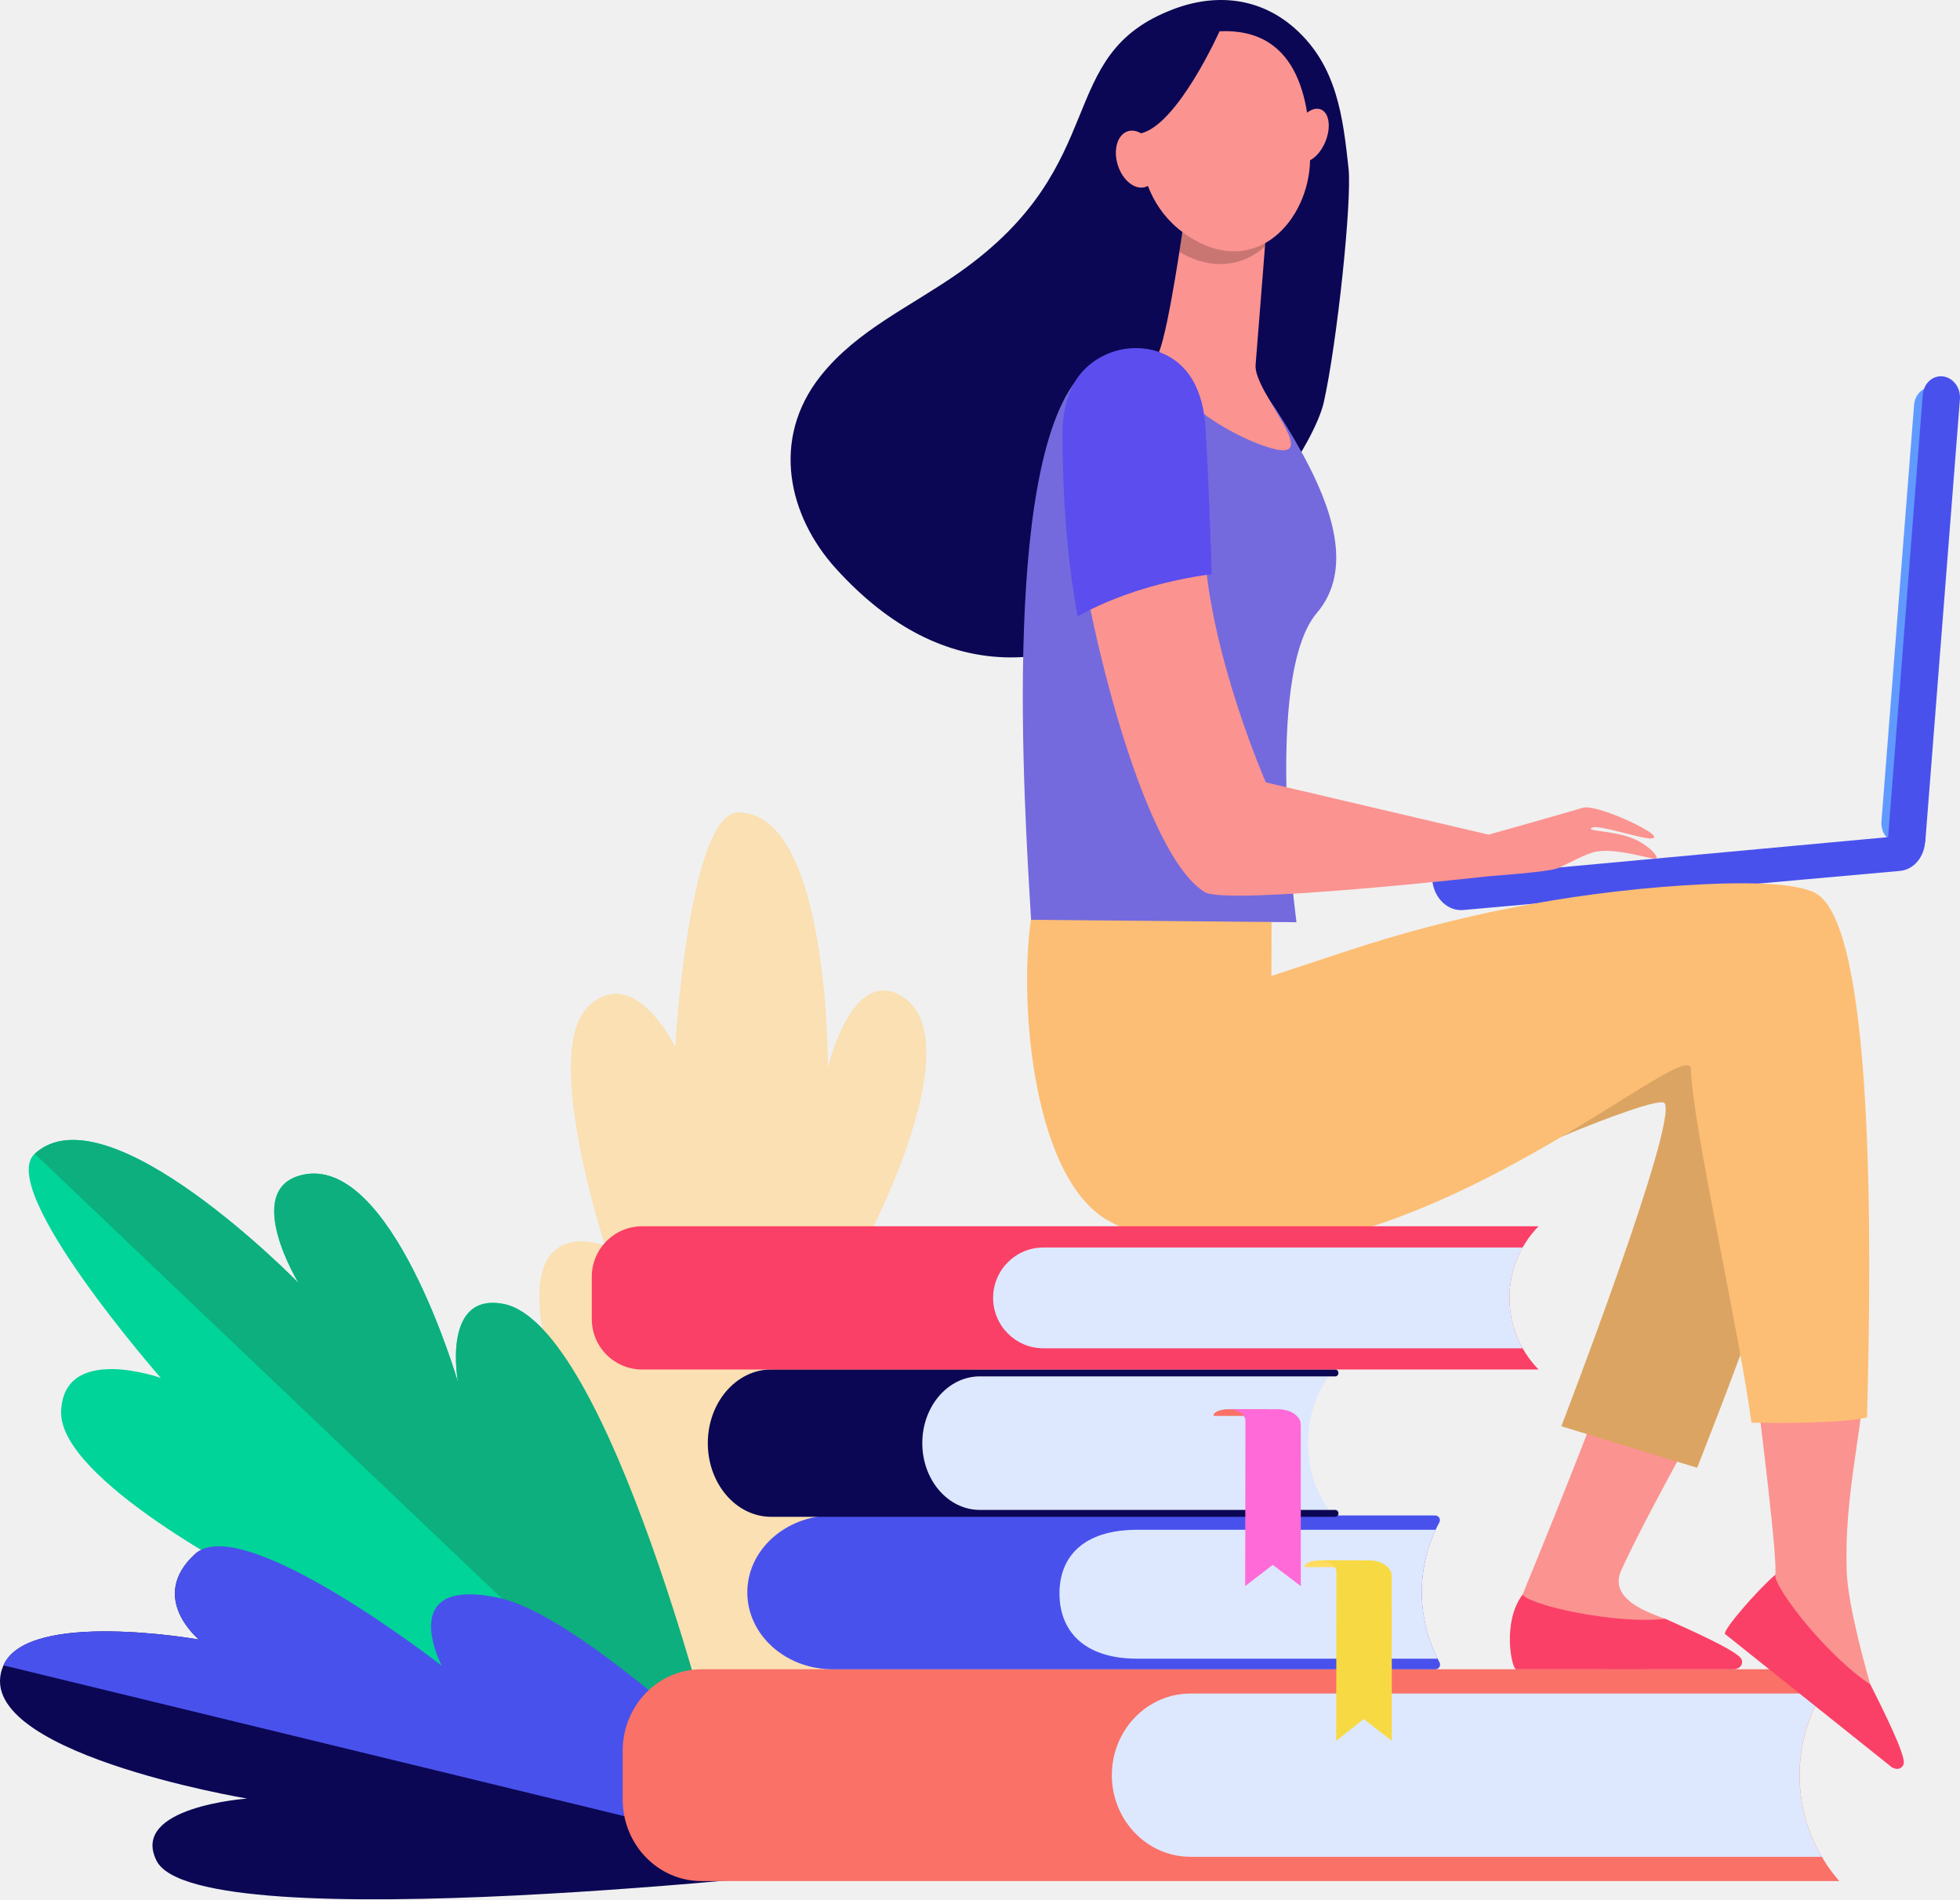
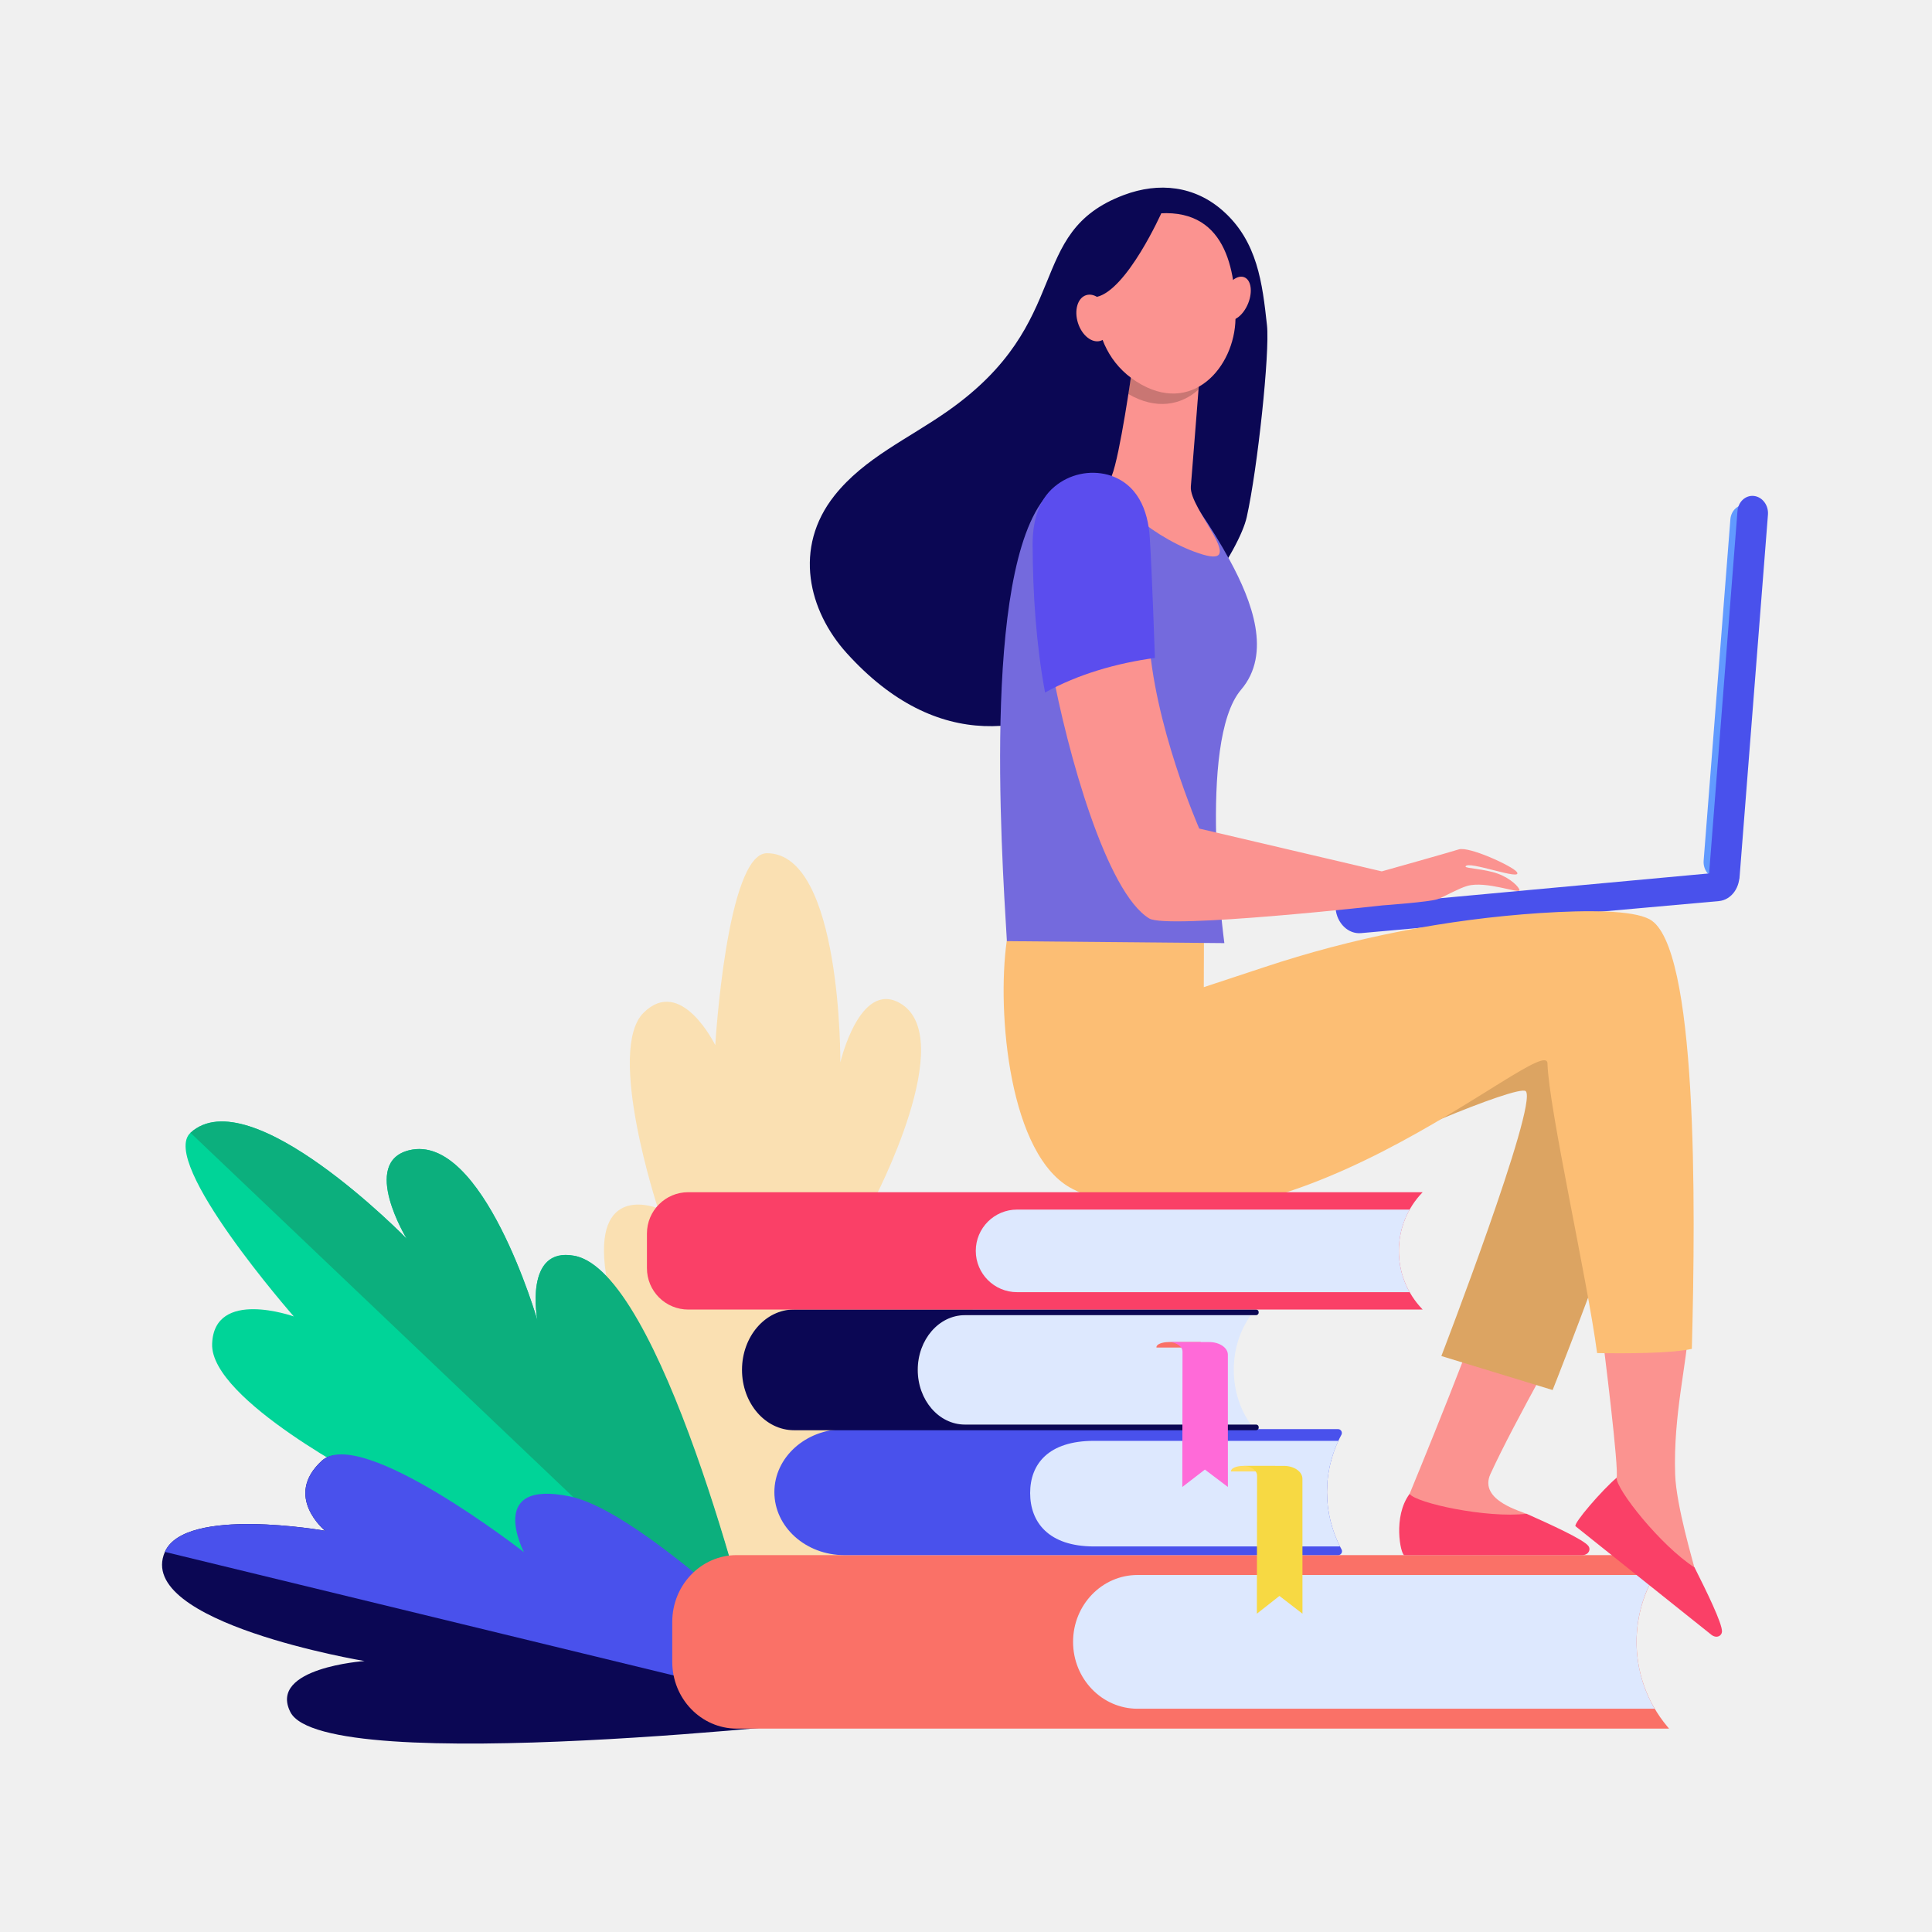
- <svg xmlns="http://www.w3.org/2000/svg" width="636.735" height="616.908" viewBox="0 0 636.735 616.908">
-   <g id="Layer_2" data-name="Layer 2" transform="translate(0.001 -0.002)">
-     <g id="Layer_1" data-name="Layer 1" transform="translate(-0.001 0.002)">
-       <path id="Path_1456" data-name="Path 1456" d="M418.508,903.685S374.546,754.62,371,721.742s21.064-22.69,21.064-22.69-20.686-62.653-5.729-77.525,28.443,12.829,28.443,12.829,4.529-76.06,20.478-76.107c29.705-.052,29.119,82.952,29.119,82.952s7.563-32.5,23.489-23.588c23.99,13.435-10.4,78.555-10.4,78.555s30.566.024,41.3,15.434C538.038,739.275,418.508,903.685,418.508,903.685Z" transform="translate(-195.439 -294.359)" fill="#fae0b2" />
-       <path id="Path_1457" data-name="Path 1457" d="M247.857,1002.571S121.076,981.37,93.5,958.907s-.284-32.594-.284-32.594-63.689-32.65-62.951-54.849,32.381-10.915,32.381-10.915S8.991,799.357,21.683,787.737c23.664-21.65,85.7,41.963,85.7,41.963s-18.436-30.254.979-35.037c29.256-7.218,50.85,67.371,50.85,67.371s-5.488-29.455,14.687-25.526C210.1,843.541,247.857,1002.571,247.857,1002.571Z" transform="translate(-10.408 -412.995)" fill="#00d498" />
-       <path id="Path_1458" data-name="Path 1458" d="M176.068,836.511c-20.223-3.659-14.687,25.526-14.687,25.526s-21.594-74.584-50.85-67.366c-19.381,4.789-.979,35.037-.979,35.037s-62.039-63.589-85.7-41.963l225.744,214.867C245.576,982.092,209.976,842.642,176.068,836.511Z" transform="translate(-12.575 -413.004)" fill="#0caf7d" />
-       <path id="Path_1459" data-name="Path 1459" d="M273.516,1167.615s-66.766-67.9-100.39-74.968-27.578,16.852-27.578,16.852-66.7-58.337-82.167-44.2,1.262,27.781,1.262,27.781-55.563-9.847-63.518,8.386c-12.224,28.018,79.165,43.272,79.165,43.272s-38.29,2.652-29.417,20.218C64.288,1191.45,273.516,1167.615,273.516,1167.615Z" transform="translate(0.001 -560.554)" fill="#0b0754" />
-       <path id="Path_1460" data-name="Path 1460" d="M2.38,1101.138c7.956-18.233,63.518-8.386,63.518-8.386s-16.72-13.647-1.262-27.781,80.1,36.266,80.1,36.266-15.24-29.129,18.384-22.057,111.655,88.109,111.655,88.109Z" transform="translate(-1.255 -560.228)" fill="#4951ec" />
-       <path id="Path_1461" data-name="Path 1461" d="M823.151,1215.749H453.49c-14.115,0-25.56-11.87-25.56-26.51v-15.765c0-14.654,11.444-26.514,25.56-26.514H823.151a52.363,52.363,0,0,0-.681,67.99Z" transform="translate(-225.642 -604.779)" fill="#fa7167" />
-       <path id="Path_1462" data-name="Path 1462" d="M994.685,1163.63H789.674c-14.12,0-25.564,11.87-25.564,26.515h0c0,14.654,11.444,26.514,25.564,26.514H994.7A52.609,52.609,0,0,1,994.685,1163.63Z" transform="translate(-402.905 -613.568)" fill="#dde8fe" />
-       <path id="Path_1463" data-name="Path 1463" d="M738.435,1043.464a1.533,1.533,0,0,0-1.522-2.174H541.338c-15.33,0-27.758,11.184-27.758,24.978h0c0,13.8,12.428,24.983,27.758,24.983H736.97a1.539,1.539,0,0,0,1.522-2.189h0a47.862,47.862,0,0,1-.057-45.6Z" transform="translate(-270.804 -549.06)" fill="#4951ec" />
-       <path id="Path_1464" data-name="Path 1464" d="M850.318,1051.12H753.412c-17.991,0-25.306,9.131-25.306,20.694s7.315,21.174,25.306,21.174h97.549a47.786,47.786,0,0,1-.643-41.868Z" transform="translate(-383.921 -554.243)" fill="#dde8fe" />
-       <path id="Path_1465" data-name="Path 1465" d="M914.138,1072.12H901.521c-2.713,0-4.911.908-4.911,2.033v.184h17.538Z" transform="translate(-472.771 -565.316)" fill="#ffdc60" />
-       <path id="Path_1466" data-name="Path 1466" d="M930.185,1077.225c0-2.836-3.309-5.105-7.365-5.105h-16.2c3.082,0,5.588,1.73,5.588,3.871l-.08,54.731,8.953-7.039,9.123,7.039Z" transform="translate(-478.049 -565.316)" fill="#f7d943" />
-       <path id="Path_1467" data-name="Path 1467" d="M765.871,989.1h-113.8c-10.092,0-18.275-9.71-18.275-21.688h0c0-11.979,8.183-21.688,18.275-21.688h113.8c-8.7,12.026-9.038,29.663-.813,42.142Z" transform="translate(-334.194 -498.667)" fill="#dde8fe" />
-       <path id="Path_1468" data-name="Path 1468" d="M556.108,964.9h0c0-11.979,8.372-21.688,18.7-21.688H690.335a1.049,1.049,0,0,0,.945-1.135h0a1.045,1.045,0,0,0-.945-1.111H507.069c-11.4,0-20.639,10.716-20.639,23.933h0c0,13.236,9.241,23.933,20.639,23.933H690.33a1.049,1.049,0,0,0,.969-1.111h0a1.054,1.054,0,0,0-.969-1.135H574.808C564.48,986.591,556.108,976.882,556.108,964.9Z" transform="translate(-256.488 -496.163)" fill="#0b0754" />
-       <path id="Path_1469" data-name="Path 1469" d="M851.588,968.27H838.966c-2.718,0-4.916.893-4.916,1.995v.18h17.537Z" transform="translate(-439.784 -510.558)" fill="#fa7167" />
-       <path id="Path_1470" data-name="Path 1470" d="M867.645,973.276c0-2.765-3.309-5.006-7.365-5.006h-16.2c3.087,0,5.587,1.7,5.587,3.782l-.076,53.672,8.948-6.9,9.123,6.9Z" transform="translate(-445.072 -510.557)" fill="#ff6ad8" />
-       <path id="Path_1471" data-name="Path 1471" d="M1299.286,414.2a4.97,4.97,0,0,1-1.092,0c-3.162-.373-5.5-3.517-5.228-7.024l10.6-135.338c.274-3.508,3.059-6.046,6.221-5.672s5.507,3.522,5.228,7.029l-10.594,135.338A5.943,5.943,0,0,1,1299.286,414.2Z" transform="translate(-681.752 -140.329)" fill="#619aff" />
-       <path id="Path_1472" data-name="Path 1472" d="M1304.36,414.785a5.854,5.854,0,0,1-1.149,0c-3.338-.4-5.805-3.716-5.517-7.417l11.18-142.8c.293-3.7,3.229-6.382,6.566-5.985s5.81,3.711,5.516,7.412l-11.18,142.8A6.262,6.262,0,0,1,1304.36,414.785Z" transform="translate(-684.245 -136.33)" fill="#4951ec" />
-       <path id="Path_1473" data-name="Path 1473" d="M984.31,587.639v.317h0c.525,5.81,5.03,10.154,10.055,9.7l141.875-12.7c5.025-.449,8.674-5.526,8.15-11.345a4.955,4.955,0,0,0-.094-.728Z" transform="translate(-519.014 -302.079)" fill="#4951ec" />
-       <path id="Path_1474" data-name="Path 1474" d="M1115.794,923.334c-9.289,5.153-37.685-3.881-37.685-4.694-.411,7.762-31.8,83.722-31.8,83.722v23.371s64.681,3.082,63.75-2.633-4.406-2-17.311-12.792c-1.144-.945-19.263-5.162-14.361-15.888C1088.287,972.822,1109.256,936.816,1115.794,923.334Z" transform="translate(-551.706 -484.388)" fill="#fb9390" />
-       <path id="Path_1475" data-name="Path 1475" d="M1039.629,1119.908h70.8c2.557-.265,3.153-2.363,2.25-3.6-1.858-2.6-15.425-8.74-24.548-12.811-15.888,1.853-43.816-4.254-46.373-7.875C1035.039,1104.625,1038.206,1119.591,1039.629,1119.908Z" transform="translate(-547.128 -577.708)" fill="#fa4067" />
-       <path id="Path_1476" data-name="Path 1476" d="M1008.731,725.7c-.946-2.874,60.98-29.148,63.731-26.146,4.9,5.313-33.478,104.994-33.478,104.994l44.118,13.477s45.853-115.162,43.962-136.226-24.893-45-74.689-29.682S1008.731,725.7,1008.731,725.7Z" transform="translate(-531.763 -341.294)" fill="#dca462" />
-       <path id="Path_1477" data-name="Path 1477" d="M1231.916,953.353c-10.452-1.891-24-2.444-34.844-2.633,1.276,9.657,7.483,59.169,6.349,62.214a37.166,37.166,0,0,1-14.791,18.1s48.08,43.376,50.982,38.365-2.146-4.34-5.285-20.865c-.279-1.47-7.228-24.539-7.658-36.98C1225.847,987.814,1231.557,966.532,1231.916,953.353Z" transform="translate(-626.749 -501.304)" fill="#fb9390" />
-       <path id="Path_1478" data-name="Path 1478" d="M961.936,610.083c-6.708-3.574-24.108-3.7-43.267-2.458a439.194,439.194,0,0,0-109.688,21.546l-23.754,7.847.08-24.359s-75.6-12.65-78.22,6.112c-3.961,28.211.945,85.485,26.141,98.268,78.224,39.684,187.851-63.287,188.258-49.81.53,18.091,15.784,85.414,19.684,114.869,10.844.189,29.478.18,37.557-1.678C980.292,722.7,981.048,620.27,961.936,610.083Z" transform="translate(-372.194 -320.018)" fill="#fcbe74" />
-       <path id="Path_1479" data-name="Path 1479" d="M1185.472,1101.305l54.045,43.173c2.141,1.418,3.919.189,4.023-1.361.213-3.191-6.391-16.545-10.872-25.465-13.468-8.636-31.227-31.152-30.906-35.572C1196.094,1086.887,1184.555,1100.175,1185.472,1101.305Z" transform="translate(-625.057 -570.568)" fill="#fa4067" />
-       <path id="Path_1480" data-name="Path 1480" d="M724.568,54.6c-1.815-16.6-3.73-33.255-17.49-45.418C695.95-.661,681.8-2.329,667.8,2.937,628.139,17.86,648.58,53.077,598,88.587c-15.713,11.038-33.033,18.587-44.865,33.444-16.545,20.8-10.305,45.815,4.789,62.516,72.221,79.917,152.833-28.013,158.619-53.918C720.848,111.353,725.736,65.283,724.568,54.6Z" transform="translate(-286.481 -0.002)" fill="#0b0754" />
-       <path id="Path_1481" data-name="Path 1481" d="M794.059,272.884a220.622,220.622,0,0,0-11.974-19.5C775.964,242.507,760.151,237,760.151,237s-5.29.109-11.345.407a4.85,4.85,0,0,1-1.144,2.014c-2.283,1.711-15.358-.473-23.806,5.238-28.311,24.269-20.483,141.889-18.256,179.064l86.223.789s-10.872-79.931,6.618-100.47C810.661,309.741,802.809,289,794.059,272.884Z" transform="translate(-370.636 -124.968)" fill="#746add" />
-       <path id="Path_1482" data-name="Path 1482" d="M804.177,148.179s-4.727,33.841-8.036,42.071,18.195,25.815,36.1,31.152-5.474-18.166-4.727-26.945S831.49,144,831.49,144Z" transform="translate(-419.615 -75.93)" fill="#fb9390" />
-       <path id="Path_1483" data-name="Path 1483" d="M838.312,155.96c.525-6.887.9-11.96.9-11.96L811.9,148.16s-.69,3.976-1.451,9.6C821.526,164.2,831.481,162.171,838.312,155.96Z" transform="translate(-427.34 -75.93)" opacity="0.2" />
-       <path id="Path_1484" data-name="Path 1484" d="M806.092,21.721A31.056,31.056,0,0,0,788.678,34.3C782.027,44.439,777.47,74.3,799.366,88.241s38.918-5.777,39.2-25.011S834.729,18.332,806.092,21.721Z" transform="translate(-412.965 -11.294)" fill="#fb9390" />
-       <path id="Path_1485" data-name="Path 1485" d="M898.843,85.307c-1.891,4.642-5.573,7.521-8.277,6.434s-3.38-5.734-1.513-10.4,5.564-7.5,8.277-6.41S900.71,80.665,898.843,85.307Z" transform="translate(-468.23 -39.389)" fill="#fb9390" />
-       <path id="Path_1486" data-name="Path 1486" d="M796.455,20.727s-13.709,30.788-25.782,33.534S758.79,72.5,758.79,72.5s.269-35.775,11.572-43.962S796.455,20.727,796.455,20.727Z" transform="translate(-400.1 -10.929)" fill="#0b0754" />
-       <path id="Path_1487" data-name="Path 1487" d="M779.718,97.069c1.584,5,.132,9.927-3.247,11s-7.407-2.108-8.982-7.091-.137-9.927,3.243-11S778.129,92.068,779.718,97.069Z" transform="translate(-404.35 -47.336)" fill="#fb9390" />
-       <path id="Path_1488" data-name="Path 1488" d="M922.953,469.368c-5.172-1.891-12.872-2.1-12.763-2.789.52-2.761,23.371,6.1,20.284,2.07-1.716-2.245-18.819-10.2-22.979-8.887-4.032,1.276-30.518,8.707-30.518,8.707L804.614,451.5s-18.27-41.514-20.052-77.184c-15.1,2.042-25.385,5.777-38.512,13.061,6.33,34.111,21.721,89.4,38.739,99.766,7.152,4.368,92.581-5.2,92.581-5.2s18.828-1.328,21.9-2.51c2.335-.9,8.343-4.283,11.61-5.2,7.426-2.1,20.658,3.177,20.7,1.725C931.6,474.88,928.238,471.278,922.953,469.368Z" transform="translate(-393.382 -197.375)" fill="#fb9390" />
-       <path id="Path_1489" data-name="Path 1489" d="M776.638,264.9c-.695-10.976-4.855-21.57-16.545-24.983a23.634,23.634,0,0,0-21.144,4.633c-6.878,5.621-8.8,14.654-8.769,23.163.071,19.381,1.395,39.462,4.93,58.536,13.127-7.284,28.448-11.662,43.551-13.709C778.67,312.434,777.56,279.406,776.638,264.9Z" transform="translate(-385.014 -126.063)" fill="#5b4dee" />
-       <path id="Path_1490" data-name="Path 1490" d="M714.261,842.58H423.07a16.37,16.37,0,0,0-16.37,16.375v13.77a16.365,16.365,0,0,0,16.384,16.38H714.275l-.151-.156A33.345,33.345,0,0,1,714.261,842.58Z" transform="translate(-214.447 -444.283)" fill="#fa4067" />
-       <path id="Path_1491" data-name="Path 1491" d="M854.54,857.15H698.88a16.37,16.37,0,0,0-16.37,16.37h0a16.37,16.37,0,0,0,16.37,16.375H854.535A33.388,33.388,0,0,1,854.54,857.15Z" transform="translate(-359.879 -451.965)" fill="#dde8fe" />
+ <svg xmlns="http://www.w3.org/2000/svg" width="766" height="766" viewBox="0 0 766 766">
+   <g id="Group_2328" data-name="Group 2328" transform="translate(-203 -1256)">
+     <rect id="Rectangle_400" data-name="Rectangle 400" width="766" height="766" transform="translate(203 1256)" fill="#fff" opacity="0" />
+     <g id="Layer_2" data-name="Layer 2" transform="translate(267.248 1330.387)">
+       <g id="Layer_1" data-name="Layer 1" transform="translate(-0.001 0.002)">
+         <path id="Path_1456" data-name="Path 1456" d="M418.508,903.685S374.546,754.62,371,721.742s21.064-22.69,21.064-22.69-20.686-62.653-5.729-77.525,28.443,12.829,28.443,12.829,4.529-76.06,20.478-76.107c29.705-.052,29.119,82.952,29.119,82.952s7.563-32.5,23.489-23.588c23.99,13.435-10.4,78.555-10.4,78.555s30.566.024,41.3,15.434C538.038,739.275,418.508,903.685,418.508,903.685Z" transform="translate(-195.439 -294.359)" fill="#fae0b2" />
+         <path id="Path_1457" data-name="Path 1457" d="M247.857,1002.571S121.076,981.37,93.5,958.907s-.284-32.594-.284-32.594-63.689-32.65-62.951-54.849,32.381-10.915,32.381-10.915S8.991,799.357,21.683,787.737c23.664-21.65,85.7,41.963,85.7,41.963s-18.436-30.254.979-35.037c29.256-7.218,50.85,67.371,50.85,67.371s-5.488-29.455,14.687-25.526C210.1,843.541,247.857,1002.571,247.857,1002.571Z" transform="translate(-10.408 -412.995)" fill="#00d498" />
+         <path id="Path_1458" data-name="Path 1458" d="M176.068,836.511c-20.223-3.659-14.687,25.526-14.687,25.526s-21.594-74.584-50.85-67.366c-19.381,4.789-.979,35.037-.979,35.037s-62.039-63.589-85.7-41.963l225.744,214.867C245.576,982.092,209.976,842.642,176.068,836.511Z" transform="translate(-12.575 -413.004)" fill="#0caf7d" />
+         <path id="Path_1459" data-name="Path 1459" d="M273.516,1167.615s-66.766-67.9-100.39-74.968-27.578,16.852-27.578,16.852-66.7-58.337-82.167-44.2,1.262,27.781,1.262,27.781-55.563-9.847-63.518,8.386c-12.224,28.018,79.165,43.272,79.165,43.272s-38.29,2.652-29.417,20.218C64.288,1191.45,273.516,1167.615,273.516,1167.615Z" transform="translate(0.001 -560.554)" fill="#0b0754" />
+         <path id="Path_1460" data-name="Path 1460" d="M2.38,1101.138c7.956-18.233,63.518-8.386,63.518-8.386s-16.72-13.647-1.262-27.781,80.1,36.266,80.1,36.266-15.24-29.129,18.384-22.057,111.655,88.109,111.655,88.109Z" transform="translate(-1.255 -560.228)" fill="#4951ec" />
+         <path id="Path_1461" data-name="Path 1461" d="M823.151,1215.749H453.49c-14.115,0-25.56-11.87-25.56-26.51v-15.765c0-14.654,11.444-26.514,25.56-26.514H823.151a52.363,52.363,0,0,0-.681,67.99Z" transform="translate(-225.642 -604.779)" fill="#fa7167" />
+         <path id="Path_1462" data-name="Path 1462" d="M994.685,1163.63H789.674c-14.12,0-25.564,11.87-25.564,26.515h0c0,14.654,11.444,26.514,25.564,26.514H994.7A52.609,52.609,0,0,1,994.685,1163.63Z" transform="translate(-402.905 -613.568)" fill="#dde8fe" />
+         <path id="Path_1463" data-name="Path 1463" d="M738.435,1043.464a1.533,1.533,0,0,0-1.522-2.174H541.338c-15.33,0-27.758,11.184-27.758,24.978h0c0,13.8,12.428,24.983,27.758,24.983H736.97a1.539,1.539,0,0,0,1.522-2.189h0a47.862,47.862,0,0,1-.057-45.6Z" transform="translate(-270.804 -549.06)" fill="#4951ec" />
+         <path id="Path_1464" data-name="Path 1464" d="M850.318,1051.12H753.412c-17.991,0-25.306,9.131-25.306,20.694s7.315,21.174,25.306,21.174h97.549a47.786,47.786,0,0,1-.643-41.868Z" transform="translate(-383.921 -554.243)" fill="#dde8fe" />
+         <path id="Path_1465" data-name="Path 1465" d="M914.138,1072.12H901.521c-2.713,0-4.911.908-4.911,2.033v.184h17.538Z" transform="translate(-472.771 -565.316)" fill="#ffdc60" />
+         <path id="Path_1466" data-name="Path 1466" d="M930.185,1077.225c0-2.836-3.309-5.105-7.365-5.105h-16.2c3.082,0,5.588,1.73,5.588,3.871l-.08,54.731,8.953-7.039,9.123,7.039Z" transform="translate(-478.049 -565.316)" fill="#f7d943" />
+         <path id="Path_1467" data-name="Path 1467" d="M765.871,989.1h-113.8c-10.092,0-18.275-9.71-18.275-21.688h0c0-11.979,8.183-21.688,18.275-21.688h113.8c-8.7,12.026-9.038,29.663-.813,42.142Z" transform="translate(-334.194 -498.667)" fill="#dde8fe" />
+         <path id="Path_1468" data-name="Path 1468" d="M556.108,964.9h0c0-11.979,8.372-21.688,18.7-21.688H690.335a1.049,1.049,0,0,0,.945-1.135h0a1.045,1.045,0,0,0-.945-1.111H507.069c-11.4,0-20.639,10.716-20.639,23.933h0c0,13.236,9.241,23.933,20.639,23.933H690.33a1.049,1.049,0,0,0,.969-1.111h0a1.054,1.054,0,0,0-.969-1.135H574.808C564.48,986.591,556.108,976.882,556.108,964.9Z" transform="translate(-256.488 -496.163)" fill="#0b0754" />
+         <path id="Path_1469" data-name="Path 1469" d="M851.588,968.27H838.966c-2.718,0-4.916.893-4.916,1.995v.18h17.537Z" transform="translate(-439.784 -510.558)" fill="#fa7167" />
+         <path id="Path_1470" data-name="Path 1470" d="M867.645,973.276c0-2.765-3.309-5.006-7.365-5.006h-16.2c3.087,0,5.587,1.7,5.587,3.782l-.076,53.672,8.948-6.9,9.123,6.9Z" transform="translate(-445.072 -510.557)" fill="#ff6ad8" />
+         <path id="Path_1471" data-name="Path 1471" d="M1299.286,414.2a4.97,4.97,0,0,1-1.092,0c-3.162-.373-5.5-3.517-5.228-7.024l10.6-135.338c.274-3.508,3.059-6.046,6.221-5.672s5.507,3.522,5.228,7.029l-10.594,135.338A5.943,5.943,0,0,1,1299.286,414.2Z" transform="translate(-681.752 -140.329)" fill="#619aff" />
+         <path id="Path_1472" data-name="Path 1472" d="M1304.36,414.785a5.854,5.854,0,0,1-1.149,0c-3.338-.4-5.805-3.716-5.517-7.417l11.18-142.8c.293-3.7,3.229-6.382,6.566-5.985s5.81,3.711,5.516,7.412l-11.18,142.8A6.262,6.262,0,0,1,1304.36,414.785Z" transform="translate(-684.245 -136.33)" fill="#4951ec" />
+         <path id="Path_1473" data-name="Path 1473" d="M984.31,587.639v.317h0c.525,5.81,5.03,10.154,10.055,9.7l141.875-12.7c5.025-.449,8.674-5.526,8.15-11.345a4.955,4.955,0,0,0-.094-.728Z" transform="translate(-519.014 -302.079)" fill="#4951ec" />
+         <path id="Path_1474" data-name="Path 1474" d="M1115.794,923.334c-9.289,5.153-37.685-3.881-37.685-4.694-.411,7.762-31.8,83.722-31.8,83.722v23.371s64.681,3.082,63.75-2.633-4.406-2-17.311-12.792c-1.144-.945-19.263-5.162-14.361-15.888C1088.287,972.822,1109.256,936.816,1115.794,923.334Z" transform="translate(-551.706 -484.388)" fill="#fb9390" />
+         <path id="Path_1475" data-name="Path 1475" d="M1039.629,1119.908h70.8c2.557-.265,3.153-2.363,2.25-3.6-1.858-2.6-15.425-8.74-24.548-12.811-15.888,1.853-43.816-4.254-46.373-7.875C1035.039,1104.625,1038.206,1119.591,1039.629,1119.908Z" transform="translate(-547.128 -577.708)" fill="#fa4067" />
+         <path id="Path_1476" data-name="Path 1476" d="M1008.731,725.7c-.946-2.874,60.98-29.148,63.731-26.146,4.9,5.313-33.478,104.994-33.478,104.994l44.118,13.477s45.853-115.162,43.962-136.226-24.893-45-74.689-29.682S1008.731,725.7,1008.731,725.7Z" transform="translate(-531.763 -341.294)" fill="#dca462" />
+         <path id="Path_1477" data-name="Path 1477" d="M1231.916,953.353c-10.452-1.891-24-2.444-34.844-2.633,1.276,9.657,7.483,59.169,6.349,62.214a37.166,37.166,0,0,1-14.791,18.1s48.08,43.376,50.982,38.365-2.146-4.34-5.285-20.865c-.279-1.47-7.228-24.539-7.658-36.98C1225.847,987.814,1231.557,966.532,1231.916,953.353Z" transform="translate(-626.749 -501.304)" fill="#fb9390" />
+         <path id="Path_1478" data-name="Path 1478" d="M961.936,610.083c-6.708-3.574-24.108-3.7-43.267-2.458a439.194,439.194,0,0,0-109.688,21.546l-23.754,7.847.08-24.359s-75.6-12.65-78.22,6.112c-3.961,28.211.945,85.485,26.141,98.268,78.224,39.684,187.851-63.287,188.258-49.81.53,18.091,15.784,85.414,19.684,114.869,10.844.189,29.478.18,37.557-1.678C980.292,722.7,981.048,620.27,961.936,610.083Z" transform="translate(-372.194 -320.018)" fill="#fcbe74" />
+         <path id="Path_1479" data-name="Path 1479" d="M1185.472,1101.305l54.045,43.173c2.141,1.418,3.919.189,4.023-1.361.213-3.191-6.391-16.545-10.872-25.465-13.468-8.636-31.227-31.152-30.906-35.572C1196.094,1086.887,1184.555,1100.175,1185.472,1101.305Z" transform="translate(-625.057 -570.568)" fill="#fa4067" />
+         <path id="Path_1480" data-name="Path 1480" d="M724.568,54.6c-1.815-16.6-3.73-33.255-17.49-45.418C695.95-.661,681.8-2.329,667.8,2.937,628.139,17.86,648.58,53.077,598,88.587c-15.713,11.038-33.033,18.587-44.865,33.444-16.545,20.8-10.305,45.815,4.789,62.516,72.221,79.917,152.833-28.013,158.619-53.918C720.848,111.353,725.736,65.283,724.568,54.6Z" transform="translate(-286.481 -0.002)" fill="#0b0754" />
+         <path id="Path_1481" data-name="Path 1481" d="M794.059,272.884a220.622,220.622,0,0,0-11.974-19.5C775.964,242.507,760.151,237,760.151,237s-5.29.109-11.345.407a4.85,4.85,0,0,1-1.144,2.014c-2.283,1.711-15.358-.473-23.806,5.238-28.311,24.269-20.483,141.889-18.256,179.064l86.223.789s-10.872-79.931,6.618-100.47C810.661,309.741,802.809,289,794.059,272.884Z" transform="translate(-370.636 -124.968)" fill="#746add" />
+         <path id="Path_1482" data-name="Path 1482" d="M804.177,148.179s-4.727,33.841-8.036,42.071,18.195,25.815,36.1,31.152-5.474-18.166-4.727-26.945S831.49,144,831.49,144Z" transform="translate(-419.615 -75.93)" fill="#fb9390" />
+         <path id="Path_1483" data-name="Path 1483" d="M838.312,155.96c.525-6.887.9-11.96.9-11.96L811.9,148.16s-.69,3.976-1.451,9.6C821.526,164.2,831.481,162.171,838.312,155.96Z" transform="translate(-427.34 -75.93)" opacity="0.2" />
+         <path id="Path_1484" data-name="Path 1484" d="M806.092,21.721A31.056,31.056,0,0,0,788.678,34.3C782.027,44.439,777.47,74.3,799.366,88.241s38.918-5.777,39.2-25.011S834.729,18.332,806.092,21.721Z" transform="translate(-412.965 -11.294)" fill="#fb9390" />
+         <path id="Path_1485" data-name="Path 1485" d="M898.843,85.307c-1.891,4.642-5.573,7.521-8.277,6.434s-3.38-5.734-1.513-10.4,5.564-7.5,8.277-6.41S900.71,80.665,898.843,85.307Z" transform="translate(-468.23 -39.389)" fill="#fb9390" />
+         <path id="Path_1486" data-name="Path 1486" d="M796.455,20.727s-13.709,30.788-25.782,33.534S758.79,72.5,758.79,72.5s.269-35.775,11.572-43.962S796.455,20.727,796.455,20.727Z" transform="translate(-400.1 -10.929)" fill="#0b0754" />
+         <path id="Path_1487" data-name="Path 1487" d="M779.718,97.069c1.584,5,.132,9.927-3.247,11s-7.407-2.108-8.982-7.091-.137-9.927,3.243-11S778.129,92.068,779.718,97.069Z" transform="translate(-404.35 -47.336)" fill="#fb9390" />
+         <path id="Path_1488" data-name="Path 1488" d="M922.953,469.368c-5.172-1.891-12.872-2.1-12.763-2.789.52-2.761,23.371,6.1,20.284,2.07-1.716-2.245-18.819-10.2-22.979-8.887-4.032,1.276-30.518,8.707-30.518,8.707L804.614,451.5s-18.27-41.514-20.052-77.184c-15.1,2.042-25.385,5.777-38.512,13.061,6.33,34.111,21.721,89.4,38.739,99.766,7.152,4.368,92.581-5.2,92.581-5.2s18.828-1.328,21.9-2.51c2.335-.9,8.343-4.283,11.61-5.2,7.426-2.1,20.658,3.177,20.7,1.725C931.6,474.88,928.238,471.278,922.953,469.368Z" transform="translate(-393.382 -197.375)" fill="#fb9390" />
+         <path id="Path_1489" data-name="Path 1489" d="M776.638,264.9c-.695-10.976-4.855-21.57-16.545-24.983a23.634,23.634,0,0,0-21.144,4.633c-6.878,5.621-8.8,14.654-8.769,23.163.071,19.381,1.395,39.462,4.93,58.536,13.127-7.284,28.448-11.662,43.551-13.709C778.67,312.434,777.56,279.406,776.638,264.9Z" transform="translate(-385.014 -126.063)" fill="#5b4dee" />
+         <path id="Path_1490" data-name="Path 1490" d="M714.261,842.58H423.07a16.37,16.37,0,0,0-16.37,16.375v13.77a16.365,16.365,0,0,0,16.384,16.38H714.275l-.151-.156A33.345,33.345,0,0,1,714.261,842.58Z" transform="translate(-214.447 -444.283)" fill="#fa4067" />
+         <path id="Path_1491" data-name="Path 1491" d="M854.54,857.15H698.88a16.37,16.37,0,0,0-16.37,16.37h0a16.37,16.37,0,0,0,16.37,16.375H854.535A33.388,33.388,0,0,1,854.54,857.15Z" transform="translate(-359.879 -451.965)" fill="#dde8fe" />
+       </g>
    </g>
  </g>
</svg>
